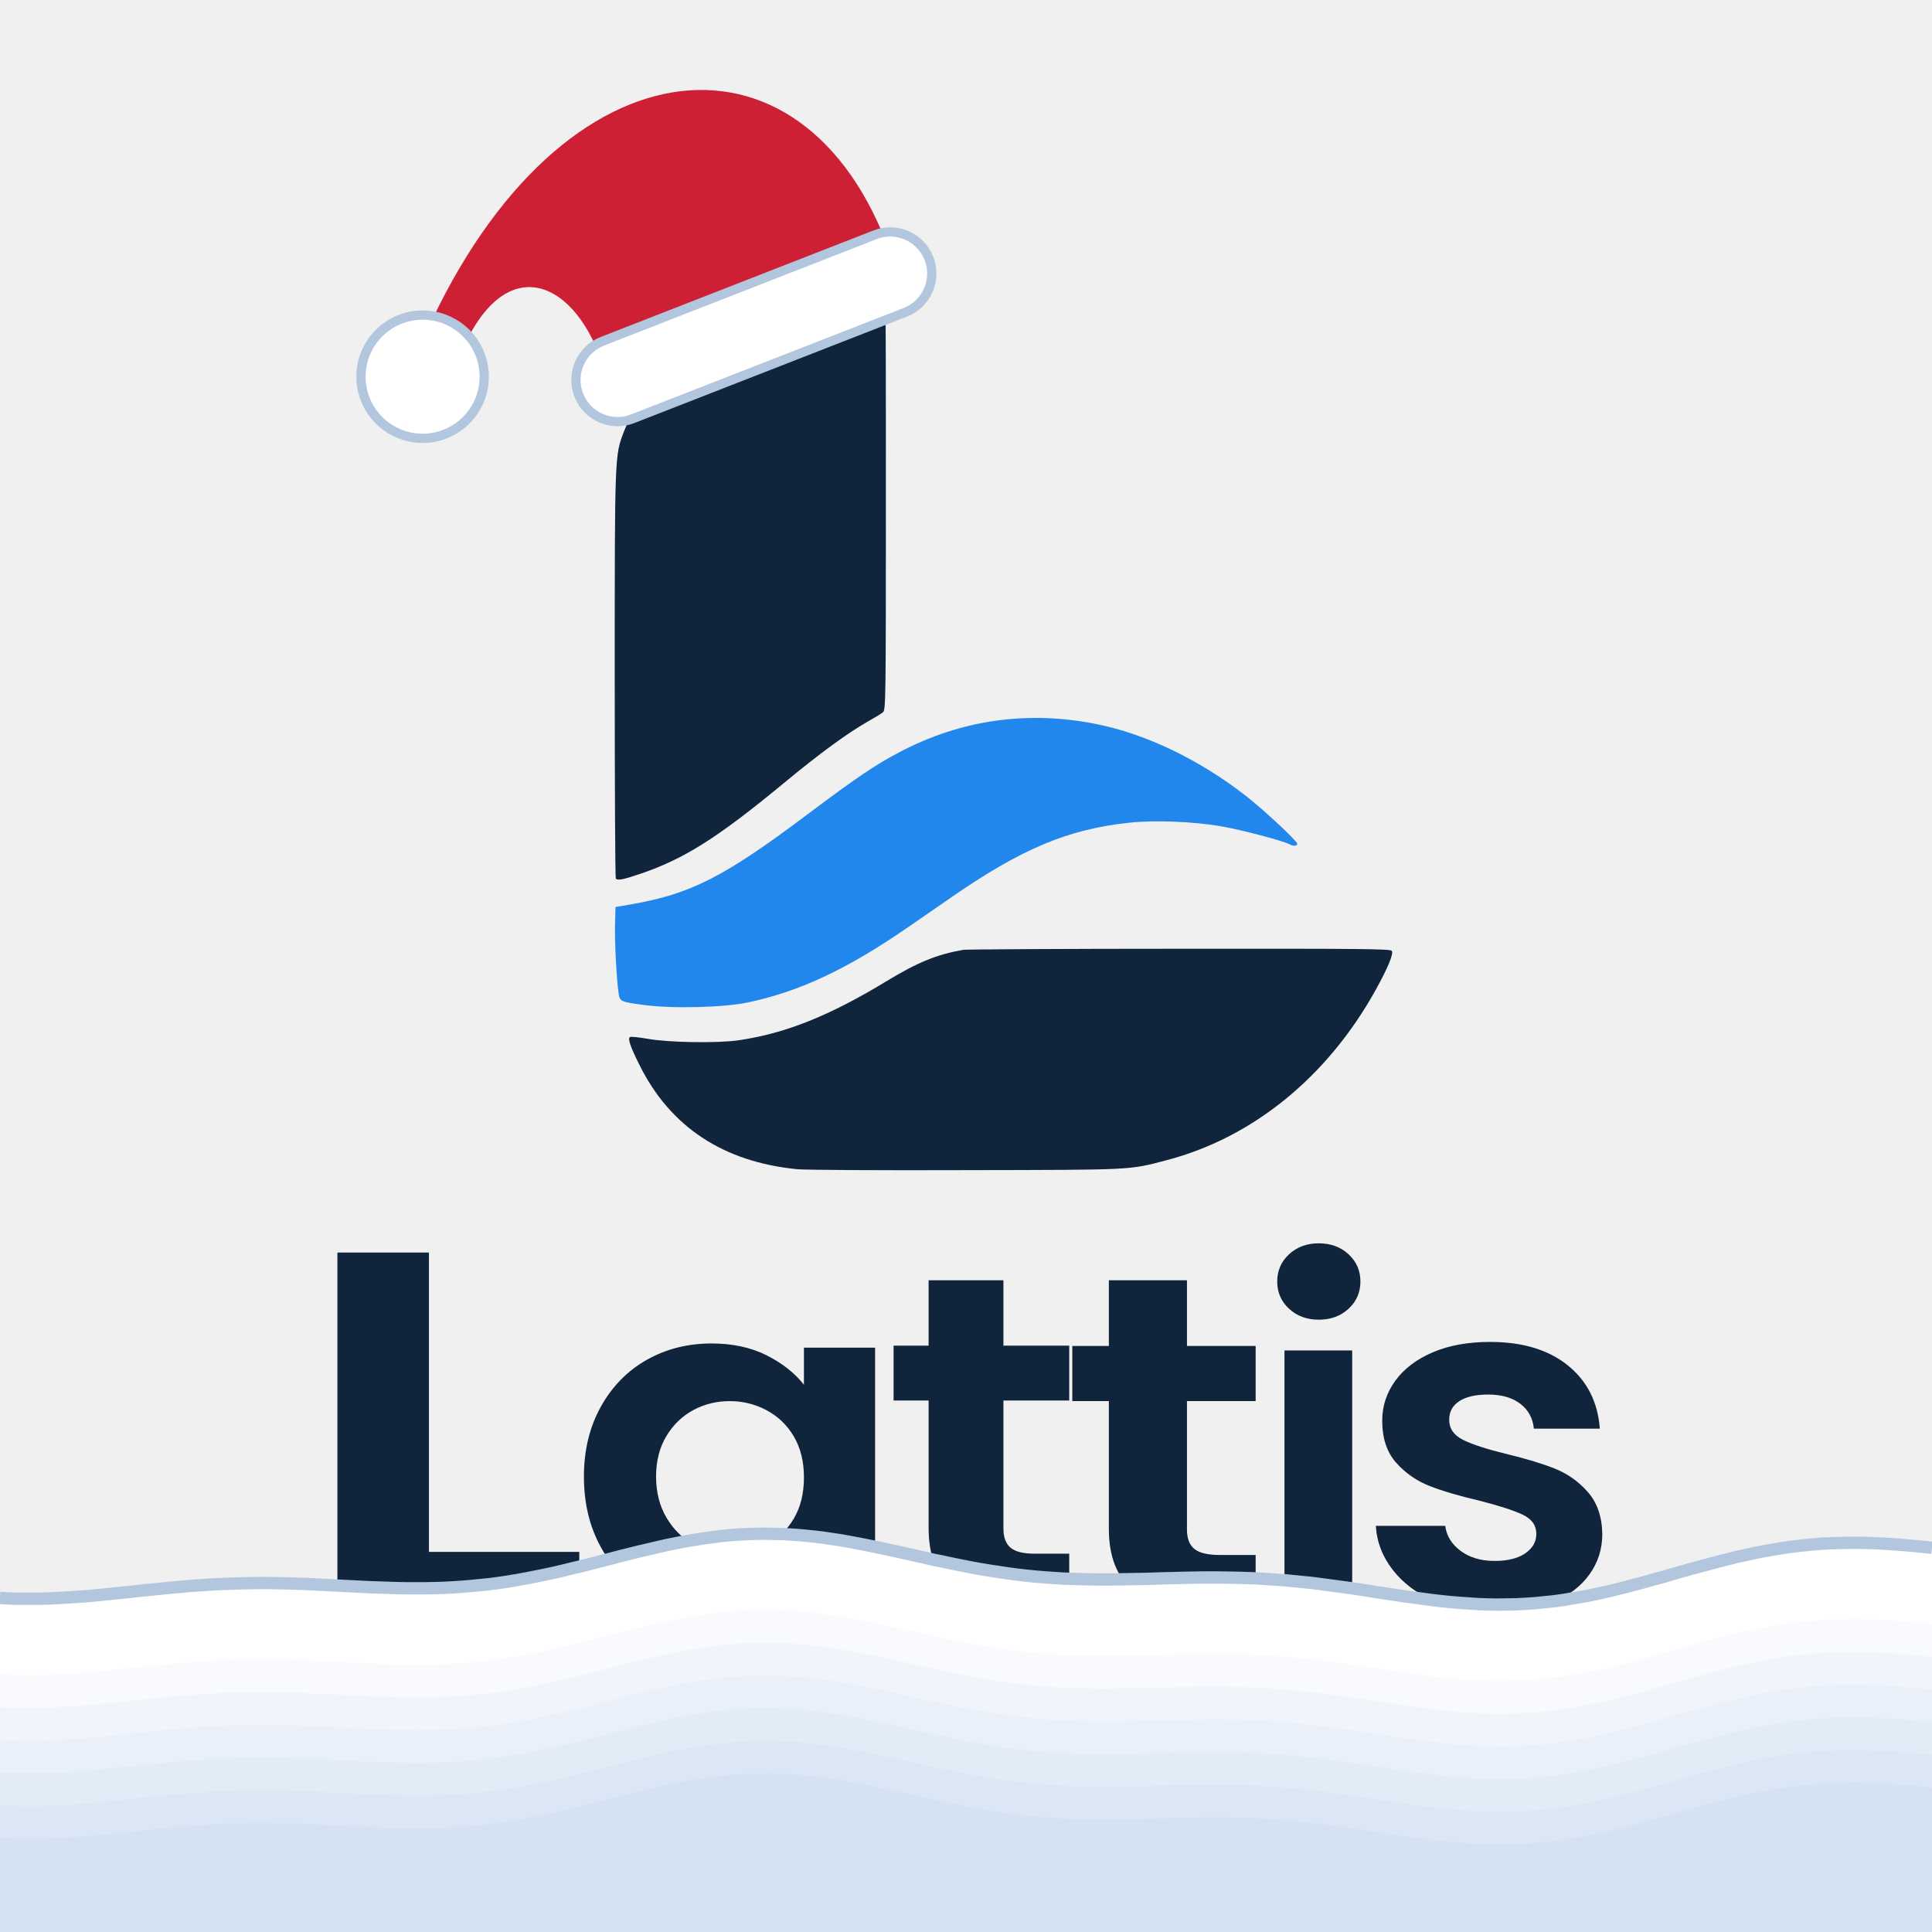
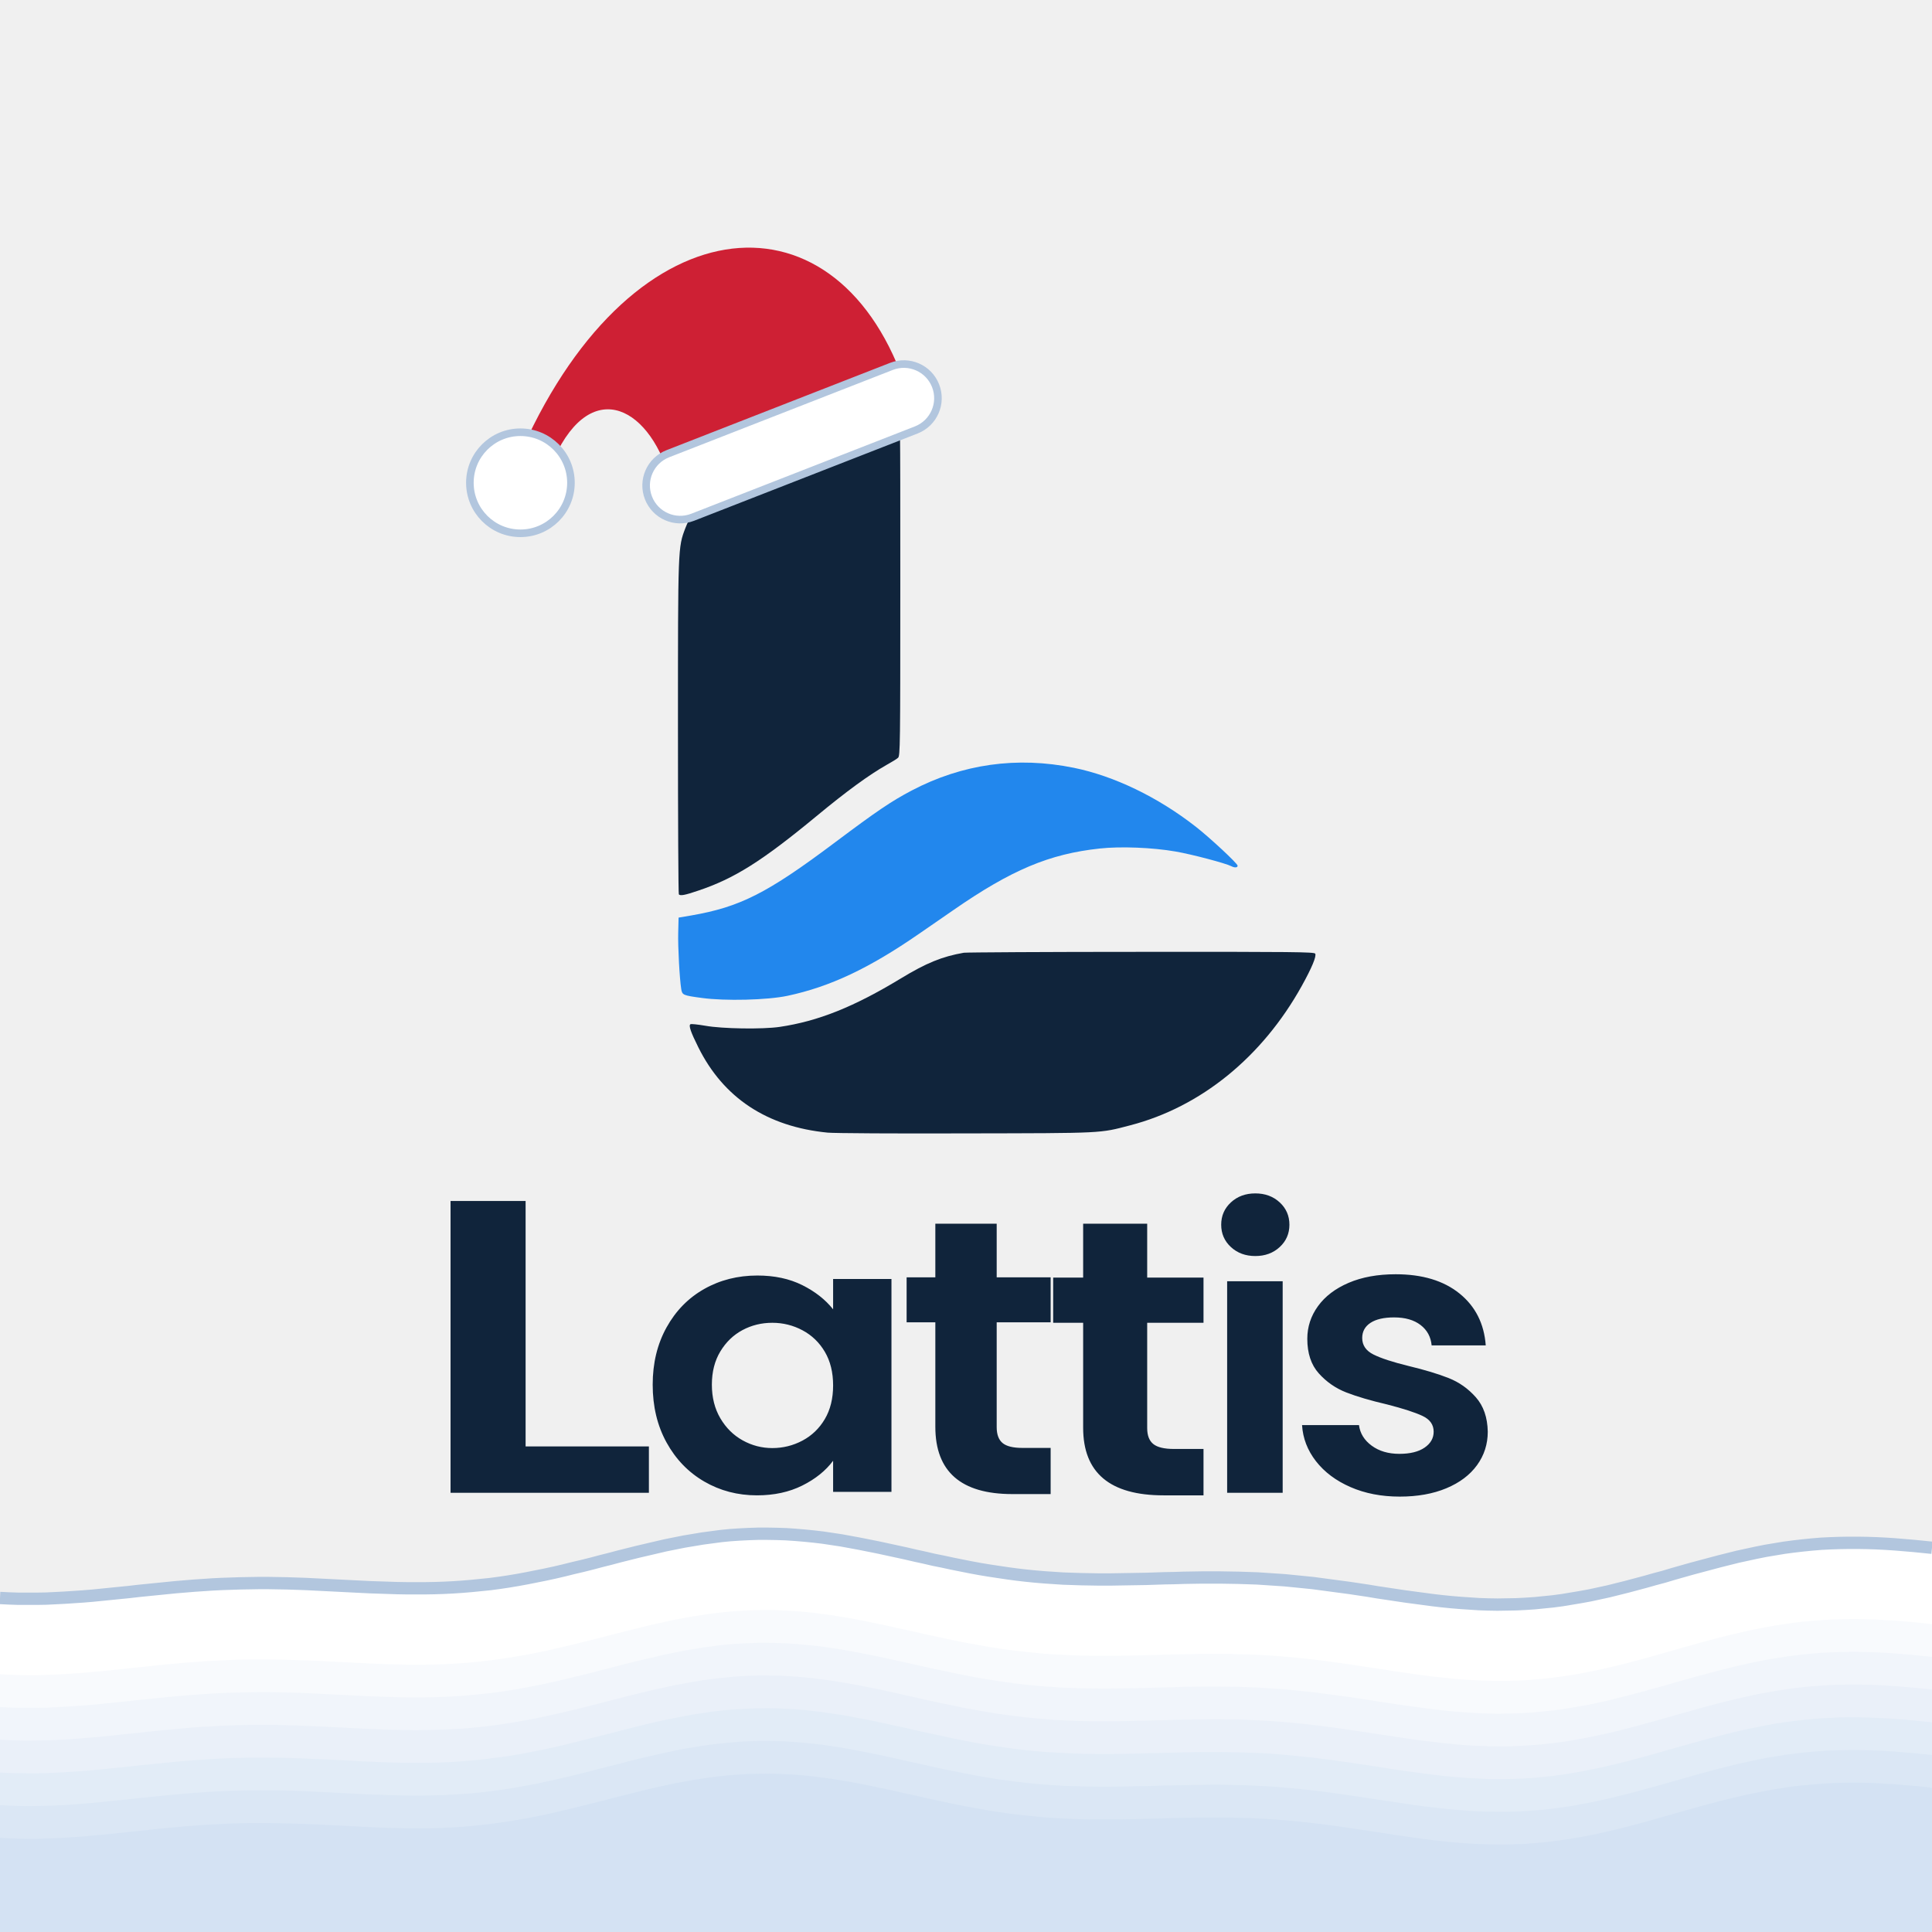
<svg xmlns="http://www.w3.org/2000/svg" viewBox="0 0 1254 1254" width="1254" height="1254">
-   <path fill="#10243b" fill-rule="evenodd" d="M517.5 758.9C469.5 754.2 435.0 731.4 415.1 691.3C409.1 679.3 407.3 674.0 408.9 673.1C409.5 672.7 414.8 673.3 420.7 674.3C434.0 676.7 465.8 677.2 479.5 675.2C509.9 670.7 538.1 659.5 575.5 636.8C595.6 624.6 608.1 619.5 625.3 616.5C627.4 616.2 690.6 615.8 765.8 615.8C886.8 615.7 902.5 615.9 903.4 617.2C904.6 619.2 900.7 628.5 892.7 642.9C861.4 699.2 812.8 738.6 757.0 753.1C732.5 759.5 737.0 759.3 627.0 759.5C571.7 759.7 522.5 759.4 517.5 758.9ZM399.7 570.3C399.3 570.0 399.0 510.7 399.0 438.6C399.0 294.7 399.0 295.8 404.9 280.3C411.3 263.9 424.3 247.0 439.3 235.7C452.8 225.6 463.5 220.4 506.9 203.1C556.7 183.2 568.1 180.1 573.0 185.0C575.0 187.0 575.0 188.3 575.0 323.8C575.0 452.9 574.9 460.8 573.2 462.2C572.3 463.1 568.1 465.6 564.0 467.9C550.3 475.7 532.9 488.3 508.5 508.5C465.4 544.1 443.6 557.8 414.9 567.4C404.3 571.0 400.9 571.6 399.7 570.3Z" />
-   <path fill="#2287ed" fill-rule="evenodd" d="M418.0 652.3C403.0 650.3 402.4 650.0 401.6 645.3C400.3 637.2 398.9 612.0 399.2 600.6L399.5 588.7L409.5 587.0C448.1 580.3 469.6 569.5 523.4 529.1C556.5 504.3 567.7 496.7 584.0 488.1C624.2 467.0 667.5 461.0 712.3 470.1C744.2 476.6 778.7 493.2 808.7 516.6C820.0 525.4 842.0 545.9 842.0 547.6C842.0 549.2 839.7 549.4 837.0 548.0C832.6 545.7 806.2 538.7 793.0 536.4C774.8 533.2 749.2 532.2 732.9 534.0C692.9 538.3 662.9 550.9 616.5 583.1C610.4 587.3 598.5 595.5 590.0 601.4C550.2 628.9 519.5 643.4 485.7 650.6C469.7 654.0 436.2 654.8 418.0 652.3Z" />
-   <path fill="#10243b" d="M278.405 1007.265H376.0V1044.0H219.0V813.0H278.405ZM461.872 872Q482.18 872 497.412 879.605Q512.643 887.21 521.815 898.769V874.738H568.0V1043.262H521.815V1018.622Q512.971 1030.486 497.412 1038.243Q481.853 1046.0 461.544 1046.0Q438.615 1046.0 419.781 1035.049Q400.946 1024.098 389.973 1004.173Q379.0 984.248 379.0 958.392Q379.0 932.839 389.973 913.066Q400.946 893.294 419.781 882.647Q438.615 872 461.872 872ZM473.664 909.416Q460.889 909.416 450.08 915.196Q439.27 920.976 432.555 932.079Q425.841 943.182 425.841 958.392Q425.841 973.601 432.555 985.009Q439.27 996.416 450.244 1002.5Q461.217 1008.584 473.664 1008.584Q486.438 1008.584 497.575 1002.652Q508.712 996.72 515.263 985.617Q521.815 974.514 521.815 959Q521.815 943.486 515.263 932.383Q508.712 921.28 497.575 915.348Q486.438 909.416 473.664 909.416ZM651.293 909.043V992.042Q651.293 1000.713 655.943 1004.585Q660.592 1008.456 671.613 1008.456H694.0V1045.0H663.692Q602.731 1045.0 602.731 991.732V909.043H580.0V873.428H602.731V831.0H651.293V873.428H694.0V909.043ZM770.42 909.408V992.795Q770.42 1001.507 775.273 1005.396Q780.127 1009.285 791.631 1009.285H815.0V1046.0H783.363Q719.728 1046.0 719.728 992.483V909.408H696.0V873.627H719.728V831.0H770.42V873.627H815.0V909.408ZM829.0 831.788Q829.0 821.208 836.692 814.104Q844.384 807.0 856.0 807.0Q867.616 807.0 875.308 814.104Q883.0 821.208 883.0 831.788Q883.0 842.369 875.308 849.473Q867.616 856.577 856.0 856.577Q844.384 856.577 836.692 849.473Q829.0 842.369 829.0 831.788ZM877.663 876.528V1044.0H833.709V876.528ZM893.0 990.385H938.059Q939.337 1000.231 948.125 1006.692Q956.913 1013.154 970.015 1013.154Q982.798 1013.154 989.988 1008.231Q997.178 1003.308 997.178 995.615Q997.178 987.308 988.39 983.154Q979.602 979.0 960.428 974.077Q940.615 969.462 927.992 964.538Q915.37 959.615 906.262 949.462Q897.154 939.308 897.154 922.077Q897.154 907.923 905.623 896.231Q914.091 884.538 929.91 877.769Q945.728 871.0 967.139 871.0Q998.776 871.0 1017.63 886.231Q1036.485 901.462 1038.402 927.308H995.58Q994.622 917.154 986.792 911.154Q978.963 905.154 965.861 905.154Q953.717 905.154 947.166 909.462Q940.615 913.769 940.615 921.462Q940.615 930.077 949.563 934.538Q958.511 939.0 977.365 943.615Q996.539 948.231 1009.002 953.154Q1021.465 958.077 1030.573 968.385Q1039.68 978.692 1040.0 995.615Q1040.0 1010.385 1031.532 1022.077Q1023.063 1033.769 1007.245 1040.385Q991.426 1047.0 970.335 1047.0Q948.604 1047.0 931.348 1039.462Q914.091 1031.923 904.025 1019.0Q893.959 1006.077 893.0 990.385Z" />
-   <g id="sombrero">
-     <path fill="#ce2034" d="M575.1 157.1C515.9 5.3 352.3 26.2 267.9 236.3L293.1 245.8C319.6 162.5 367.8 175.9 388.8 229.9Z" />
-     <rect x="367.3" y="185.1" width="244" height="54" rx="27" transform="rotate(-21.33 489.3 212.1)" fill="#fff" stroke="#b2c6de" stroke-width="6" />
-     <circle cx="274.3" cy="244.5" r="40" fill="#fff" stroke="#b2c6de" stroke-width="6" />
+   <g id="logo" transform="translate(627 627) scale(0.82) translate(-627 -627)">
+     <path fill="#10243b" fill-rule="evenodd" d="M517.5 758.9C469.5 754.2 435.0 731.4 415.1 691.3C409.1 679.3 407.3 674.0 408.9 673.1C409.5 672.7 414.8 673.3 420.7 674.3C434.0 676.7 465.8 677.2 479.5 675.2C509.9 670.7 538.1 659.5 575.5 636.8C595.6 624.6 608.1 619.5 625.3 616.5C627.4 616.2 690.6 615.8 765.8 615.8C886.8 615.7 902.5 615.9 903.4 617.2C904.6 619.2 900.7 628.5 892.7 642.9C861.4 699.2 812.8 738.6 757.0 753.1C732.5 759.5 737.0 759.3 627.0 759.5C571.7 759.7 522.5 759.4 517.5 758.9ZM399.7 570.3C399.3 570.0 399.0 510.7 399.0 438.6C399.0 294.7 399.0 295.8 404.9 280.3C411.3 263.9 424.3 247.0 439.3 235.7C452.8 225.6 463.5 220.4 506.9 203.1C556.7 183.2 568.1 180.1 573.0 185.0C575.0 187.0 575.0 188.3 575.0 323.8C575.0 452.9 574.9 460.8 573.2 462.2C572.3 463.1 568.1 465.6 564.0 467.9C550.3 475.7 532.9 488.3 508.5 508.5C465.4 544.1 443.6 557.8 414.9 567.4C404.3 571.0 400.9 571.6 399.7 570.3Z" />
+     <path fill="#2287ed" fill-rule="evenodd" d="M418.0 652.3C403.0 650.3 402.4 650.0 401.6 645.3C400.3 637.2 398.9 612.0 399.2 600.6L399.5 588.7L409.5 587.0C448.1 580.3 469.6 569.5 523.4 529.1C556.5 504.3 567.7 496.7 584.0 488.1C624.2 467.0 667.5 461.0 712.3 470.1C744.2 476.6 778.7 493.2 808.7 516.6C820.0 525.4 842.0 545.9 842.0 547.6C842.0 549.2 839.7 549.4 837.0 548.0C832.6 545.7 806.2 538.7 793.0 536.4C774.8 533.2 749.2 532.2 732.9 534.0C692.9 538.3 662.9 550.9 616.5 583.1C610.4 587.3 598.5 595.5 590.0 601.4C550.2 628.9 519.5 643.4 485.7 650.6C469.7 654.0 436.2 654.8 418.0 652.3Z" />
+     <path fill="#10243b" d="M278.405 1007.265H376.0V1044.0H219.0V813.0H278.405ZM461.872 872Q482.18 872 497.412 879.605Q512.643 887.21 521.815 898.769V874.738H568.0V1043.262H521.815V1018.622Q512.971 1030.486 497.412 1038.243Q481.853 1046.0 461.544 1046.0Q438.615 1046.0 419.781 1035.049Q400.946 1024.098 389.973 1004.173Q379.0 984.248 379.0 958.392Q379.0 932.839 389.973 913.066Q400.946 893.294 419.781 882.647Q438.615 872 461.872 872ZM473.664 909.416Q460.889 909.416 450.08 915.196Q439.27 920.976 432.555 932.079Q425.841 943.182 425.841 958.392Q425.841 973.601 432.555 985.009Q439.27 996.416 450.244 1002.5Q461.217 1008.584 473.664 1008.584Q486.438 1008.584 497.575 1002.652Q508.712 996.72 515.263 985.617Q521.815 974.514 521.815 959Q521.815 943.486 515.263 932.383Q508.712 921.28 497.575 915.348Q486.438 909.416 473.664 909.416ZM651.293 909.043V992.042Q651.293 1000.713 655.943 1004.585Q660.592 1008.456 671.613 1008.456H694.0V1045.0H663.692Q602.731 1045.0 602.731 991.732V909.043H580.0V873.428H602.731V831.0H651.293V873.428H694.0V909.043ZM770.42 909.408V992.795Q770.42 1001.507 775.273 1005.396Q780.127 1009.285 791.631 1009.285H815.0V1046.0H783.363Q719.728 1046.0 719.728 992.483V909.408H696.0V873.627H719.728V831.0H770.42V873.627H815.0V909.408ZM829.0 831.788Q829.0 821.208 836.692 814.104Q844.384 807.0 856.0 807.0Q867.616 807.0 875.308 814.104Q883.0 821.208 883.0 831.788Q883.0 842.369 875.308 849.473Q867.616 856.577 856.0 856.577Q844.384 856.577 836.692 849.473Q829.0 842.369 829.0 831.788ZM877.663 876.528V1044.0H833.709V876.528ZM893.0 990.385H938.059Q939.337 1000.231 948.125 1006.692Q956.913 1013.154 970.015 1013.154Q982.798 1013.154 989.988 1008.231Q997.178 1003.308 997.178 995.615Q997.178 987.308 988.39 983.154Q979.602 979.0 960.428 974.077Q940.615 969.462 927.992 964.538Q915.37 959.615 906.262 949.462Q897.154 939.308 897.154 922.077Q897.154 907.923 905.623 896.231Q914.091 884.538 929.91 877.769Q945.728 871.0 967.139 871.0Q998.776 871.0 1017.63 886.231Q1036.485 901.462 1038.402 927.308H995.58Q994.622 917.154 986.792 911.154Q978.963 905.154 965.861 905.154Q953.717 905.154 947.166 909.462Q940.615 913.769 940.615 921.462Q940.615 930.077 949.563 934.538Q958.511 939.0 977.365 943.615Q996.539 948.231 1009.002 953.154Q1021.465 958.077 1030.573 968.385Q1039.68 978.692 1040.0 995.615Q1040.0 1010.385 1031.532 1022.077Q1023.063 1033.769 1007.245 1040.385Q991.426 1047.0 970.335 1047.0Q948.604 1047.0 931.348 1039.462Q914.091 1031.923 904.025 1019.0Q893.959 1006.077 893.0 990.385Z" />
+     <g id="sombrero">
+       <path fill="#ce2034" d="M575.1 157.1C515.9 5.3 352.3 26.2 267.9 236.3L293.1 245.8C319.6 162.5 367.8 175.9 388.8 229.9Z" />
+       <rect x="367.3" y="185.1" width="244" height="54" rx="27" transform="rotate(-21.33 489.3 212.1)" fill="#fff" stroke="#b2c6de" stroke-width="6" />
+       <circle cx="274.3" cy="244.5" r="40" fill="#fff" stroke="#b2c6de" stroke-width="6" />
+     </g>
  </g>
  <g id="nieve">
    <path fill="#fff" d="M0 1037.2L6 1037.5L12 1037.7L18 1037.7L24 1037.7L30 1037.6L36 1037.3L42 1037.0L48 1036.6L54 1036.2L60 1035.7L66 1035.1L72 1034.5L78 1033.9L84 1033.3L90 1032.6L96 1032.0L102 1031.4L108 1030.8L114 1030.2L120 1029.7L126 1029.2L132 1028.8L138 1028.4L144 1028.1L150 1027.9L156 1027.7L162 1027.6L168 1027.5L174 1027.5L180 1027.6L186 1027.7L192 1027.9L198 1028.1L204 1028.4L210 1028.7L216 1029.0L222 1029.3L228 1029.6L234 1029.9L240 1030.2L246 1030.4L252 1030.6L258 1030.8L264 1030.9L270 1030.9L276 1030.9L282 1030.8L288 1030.6L294 1030.3L300 1029.9L306 1029.4L312 1028.8L318 1028.2L324 1027.4L330 1026.5L336 1025.5L342 1024.4L348 1023.2L354 1022.0L360 1020.7L366 1019.3L372 1017.8L378 1016.4L384 1014.9L390 1013.3L396 1011.8L402 1010.2L408 1008.7L414 1007.2L420 1005.8L426 1004.4L432 1003.0L438 1001.8L444 1000.6L450 999.6L456 998.6L462 997.8L468 997.0L474 996.4L480 996.0L486 995.7L492 995.5L498 995.5L504 995.6L510 995.8L516 996.2L522 996.7L528 997.3L534 998.0L540 998.9L546 999.8L552 1000.9L558 1002.0L564 1003.2L570 1004.4L576 1005.7L582 1007.0L588 1008.3L594 1009.7L600 1011.0L606 1012.4L612 1013.6L618 1014.9L624 1016.1L630 1017.3L636 1018.4L642 1019.4L648 1020.3L654 1021.2L660 1022.0L666 1022.7L672 1023.3L678 1023.8L684 1024.2L690 1024.6L696 1024.8L702 1025.0L708 1025.1L714 1025.2L720 1025.2L726 1025.1L732 1025.0L738 1024.9L744 1024.8L750 1024.6L756 1024.4L762 1024.3L768 1024.1L774 1024.0L780 1023.9L786 1023.9L792 1023.9L798 1024.0L804 1024.1L810 1024.3L816 1024.5L822 1024.9L828 1025.3L834 1025.7L840 1026.3L846 1026.9L852 1027.5L858 1028.3L864 1029.1L870 1029.9L876 1030.7L882 1031.6L888 1032.5L894 1033.5L900 1034.4L906 1035.3L912 1036.2L918 1037.0L924 1037.8L930 1038.6L936 1039.3L942 1039.9L948 1040.4L954 1040.8L960 1041.2L966 1041.4L972 1041.5L978 1041.4L984 1041.3L990 1041.0L996 1040.6L1002 1040.0L1008 1039.4L1014 1038.6L1020 1037.6L1026 1036.6L1032 1035.5L1038 1034.2L1044 1032.9L1050 1031.4L1056 1029.9L1062 1028.3L1068 1026.7L1074 1025.0L1080 1023.4L1086 1021.6L1092 1019.9L1098 1018.2L1104 1016.6L1110 1015.0L1116 1013.4L1122 1011.9L1128 1010.4L1134 1009.1L1140 1007.8L1146 1006.6L1152 1005.6L1158 1004.6L1164 1003.8L1170 1003.1L1176 1002.5L1182 1002.0L1188 1001.7L1194 1001.5L1200 1001.4L1206 1001.4L1212 1001.5L1218 1001.7L1224 1002.0L1230 1002.4L1236 1002.9L1242 1003.4L1248 1004.0L1254 1004.6L1254 1254L0 1254Z" />
    <path fill="#f8fafd" d="M0 1086.7L6 1087.0L12 1087.2L18 1087.3L24 1087.3L30 1087.1L36 1086.9L42 1086.6L48 1086.2L54 1085.8L60 1085.2L66 1084.7L72 1084.1L78 1083.5L84 1082.8L90 1082.2L96 1081.6L102 1080.9L108 1080.3L114 1079.8L120 1079.2L126 1078.8L132 1078.3L138 1078.0L144 1077.7L150 1077.4L156 1077.2L162 1077.1L168 1077.1L174 1077.1L180 1077.2L186 1077.3L192 1077.5L198 1077.7L204 1077.9L210 1078.2L216 1078.5L222 1078.8L228 1079.1L234 1079.4L240 1079.7L246 1080.0L252 1080.2L258 1080.3L264 1080.5L270 1080.5L276 1080.5L282 1080.4L288 1080.2L294 1079.9L300 1079.5L306 1079.0L312 1078.4L318 1077.7L324 1076.9L330 1076.0L336 1075.0L342 1074.0L348 1072.8L354 1071.6L360 1070.2L366 1068.8L372 1067.4L378 1065.9L384 1064.4L390 1062.9L396 1061.3L402 1059.8L408 1058.3L414 1056.8L420 1055.3L426 1053.9L432 1052.6L438 1051.3L444 1050.2L450 1049.1L456 1048.2L462 1047.3L468 1046.6L474 1046.0L480 1045.6L486 1045.2L492 1045.1L498 1045.0L504 1045.1L510 1045.4L516 1045.7L522 1046.2L528 1046.8L534 1047.6L540 1048.4L546 1049.4L552 1050.4L558 1051.5L564 1052.7L570 1054.0L576 1055.2L582 1056.6L588 1057.9L594 1059.2L600 1060.6L606 1061.9L612 1063.2L618 1064.5L624 1065.7L630 1066.8L636 1067.9L642 1069.0L648 1069.9L654 1070.8L660 1071.5L666 1072.2L672 1072.8L678 1073.4L684 1073.8L690 1074.1L696 1074.4L702 1074.6L708 1074.7L714 1074.7L720 1074.7L726 1074.7L732 1074.6L738 1074.5L744 1074.3L750 1074.2L756 1074.0L762 1073.8L768 1073.7L774 1073.6L780 1073.5L786 1073.5L792 1073.5L798 1073.5L804 1073.7L810 1073.8L816 1074.1L822 1074.4L828 1074.8L834 1075.3L840 1075.8L846 1076.4L852 1077.1L858 1077.8L864 1078.6L870 1079.4L876 1080.3L882 1081.2L888 1082.1L894 1083.0L900 1083.9L906 1084.9L912 1085.7L918 1086.6L924 1087.4L930 1088.2L936 1088.8L942 1089.5L948 1090.0L954 1090.4L960 1090.7L966 1090.9L972 1091.0L978 1091.0L984 1090.8L990 1090.6L996 1090.1L1002 1089.6L1008 1088.9L1014 1088.1L1020 1087.2L1026 1086.2L1032 1085.0L1038 1083.8L1044 1082.4L1050 1081.0L1056 1079.5L1062 1077.9L1068 1076.3L1074 1074.6L1080 1072.9L1086 1071.2L1092 1069.5L1098 1067.8L1104 1066.1L1110 1064.5L1116 1062.9L1122 1061.4L1128 1060.0L1134 1058.6L1140 1057.4L1146 1056.2L1152 1055.1L1158 1054.2L1164 1053.3L1170 1052.6L1176 1052.1L1182 1051.6L1188 1051.2L1194 1051.0L1200 1050.9L1206 1050.9L1212 1051.0L1218 1051.2L1224 1051.6L1230 1051.9L1236 1052.4L1242 1052.9L1248 1053.5L1254 1054.2L1254 1254L0 1254Z" />
    <path fill="#f1f5fb" d="M0 1108.0L6 1108.3L12 1108.5L18 1108.5L24 1108.5L30 1108.4L36 1108.1L42 1107.8L48 1107.4L54 1107.0L60 1106.5L66 1105.9L72 1105.3L78 1104.7L84 1104.1L90 1103.4L96 1102.8L102 1102.2L108 1101.6L114 1101.0L120 1100.5L126 1100.0L132 1099.6L138 1099.2L144 1098.9L150 1098.7L156 1098.5L162 1098.4L168 1098.3L174 1098.3L180 1098.4L186 1098.5L192 1098.7L198 1098.9L204 1099.2L210 1099.5L216 1099.8L222 1100.1L228 1100.4L234 1100.7L240 1101.0L246 1101.2L252 1101.4L258 1101.6L264 1101.7L270 1101.7L276 1101.7L282 1101.6L288 1101.4L294 1101.1L300 1100.7L306 1100.2L312 1099.6L318 1099.0L324 1098.2L330 1097.3L336 1096.3L342 1095.2L348 1094.0L354 1092.8L360 1091.5L366 1090.1L372 1088.6L378 1087.2L384 1085.7L390 1084.1L396 1082.6L402 1081.0L408 1079.5L414 1078.0L420 1076.6L426 1075.2L432 1073.8L438 1072.6L444 1071.4L450 1070.4L456 1069.4L462 1068.6L468 1067.8L474 1067.2L480 1066.8L486 1066.5L492 1066.3L498 1066.3L504 1066.4L510 1066.6L516 1067.0L522 1067.5L528 1068.1L534 1068.8L540 1069.7L546 1070.6L552 1071.7L558 1072.8L564 1074.0L570 1075.2L576 1076.5L582 1077.8L588 1079.1L594 1080.5L600 1081.8L606 1083.2L612 1084.4L618 1085.7L624 1086.9L630 1088.1L636 1089.2L642 1090.2L648 1091.1L654 1092.0L660 1092.8L666 1093.5L672 1094.1L678 1094.6L684 1095.0L690 1095.4L696 1095.6L702 1095.8L708 1095.9L714 1096.0L720 1096.0L726 1095.9L732 1095.8L738 1095.7L744 1095.6L750 1095.4L756 1095.2L762 1095.1L768 1094.9L774 1094.8L780 1094.7L786 1094.7L792 1094.7L798 1094.8L804 1094.9L810 1095.1L816 1095.3L822 1095.7L828 1096.1L834 1096.5L840 1097.1L846 1097.7L852 1098.3L858 1099.1L864 1099.9L870 1100.7L876 1101.5L882 1102.4L888 1103.3L894 1104.3L900 1105.2L906 1106.1L912 1107.0L918 1107.8L924 1108.6L930 1109.4L936 1110.1L942 1110.7L948 1111.2L954 1111.6L960 1112.0L966 1112.2L972 1112.3L978 1112.2L984 1112.1L990 1111.8L996 1111.4L1002 1110.8L1008 1110.2L1014 1109.4L1020 1108.4L1026 1107.4L1032 1106.3L1038 1105.0L1044 1103.7L1050 1102.2L1056 1100.7L1062 1099.1L1068 1097.5L1074 1095.8L1080 1094.2L1086 1092.4L1092 1090.7L1098 1089.0L1104 1087.4L1110 1085.8L1116 1084.2L1122 1082.7L1128 1081.2L1134 1079.9L1140 1078.6L1146 1077.4L1152 1076.4L1158 1075.4L1164 1074.6L1170 1073.9L1176 1073.3L1182 1072.8L1188 1072.5L1194 1072.3L1200 1072.2L1206 1072.2L1212 1072.3L1218 1072.5L1224 1072.8L1230 1073.2L1236 1073.7L1242 1074.2L1248 1074.8L1254 1075.4L1254 1254L0 1254Z" />
    <path fill="#eaf0f9" d="M0 1129.2L6 1129.5L12 1129.7L18 1129.8L24 1129.7L30 1129.6L36 1129.4L42 1129.1L48 1128.7L54 1128.2L60 1127.7L66 1127.2L72 1126.6L78 1125.9L84 1125.3L90 1124.7L96 1124.0L102 1123.4L108 1122.8L114 1122.3L120 1121.7L126 1121.2L132 1120.8L138 1120.5L144 1120.1L150 1119.9L156 1119.7L162 1119.6L168 1119.6L174 1119.6L180 1119.6L186 1119.8L192 1119.9L198 1120.2L204 1120.4L210 1120.7L216 1121.0L222 1121.3L228 1121.6L234 1121.9L240 1122.2L246 1122.4L252 1122.7L258 1122.8L264 1122.9L270 1123.0L276 1122.9L282 1122.8L288 1122.6L294 1122.3L300 1122.0L306 1121.5L312 1120.9L318 1120.2L324 1119.4L330 1118.5L336 1117.5L342 1116.4L348 1115.3L354 1114.0L360 1112.7L366 1111.3L372 1109.9L378 1108.4L384 1106.9L390 1105.4L396 1103.8L402 1102.3L408 1100.7L414 1099.3L420 1097.8L426 1096.4L432 1095.1L438 1093.8L444 1092.7L450 1091.6L456 1090.6L462 1089.8L468 1089.1L474 1088.5L480 1088.0L486 1087.7L492 1087.5L498 1087.5L504 1087.6L510 1087.8L516 1088.2L522 1088.7L528 1089.3L534 1090.1L540 1090.9L546 1091.9L552 1092.9L558 1094.0L564 1095.2L570 1096.4L576 1097.7L582 1099.0L588 1100.4L594 1101.7L600 1103.1L606 1104.4L612 1105.7L618 1106.9L624 1108.2L630 1109.3L636 1110.4L642 1111.4L648 1112.4L654 1113.2L660 1114.0L666 1114.7L672 1115.3L678 1115.8L684 1116.3L690 1116.6L696 1116.9L702 1117.1L708 1117.2L714 1117.2L720 1117.2L726 1117.2L732 1117.1L738 1116.9L744 1116.8L750 1116.6L756 1116.5L762 1116.3L768 1116.2L774 1116.1L780 1116.0L786 1115.9L792 1115.9L798 1116.0L804 1116.1L810 1116.3L816 1116.6L822 1116.9L828 1117.3L834 1117.8L840 1118.3L846 1118.9L852 1119.6L858 1120.3L864 1121.1L870 1121.9L876 1122.8L882 1123.7L888 1124.6L894 1125.5L900 1126.4L906 1127.3L912 1128.2L918 1129.1L924 1129.9L930 1130.6L936 1131.3L942 1131.9L948 1132.5L954 1132.9L960 1133.2L966 1133.4L972 1133.5L978 1133.5L984 1133.3L990 1133.0L996 1132.6L1002 1132.1L1008 1131.4L1014 1130.6L1020 1129.7L1026 1128.6L1032 1127.5L1038 1126.2L1044 1124.9L1050 1123.5L1056 1121.9L1062 1120.4L1068 1118.7L1074 1117.1L1080 1115.4L1086 1113.7L1092 1112.0L1098 1110.3L1104 1108.6L1110 1107.0L1116 1105.4L1122 1103.9L1128 1102.5L1134 1101.1L1140 1099.8L1146 1098.7L1152 1097.6L1158 1096.7L1164 1095.8L1170 1095.1L1176 1094.5L1182 1094.1L1188 1093.7L1194 1093.5L1200 1093.4L1206 1093.4L1212 1093.5L1218 1093.7L1224 1094.0L1230 1094.4L1236 1094.9L1242 1095.4L1248 1096.0L1254 1096.6L1254 1254L0 1254Z" />
    <path fill="#e2ecf7" d="M0 1150.5L6 1150.8L12 1150.9L18 1151.0L24 1151.0L30 1150.9L36 1150.6L42 1150.3L48 1149.9L54 1149.5L60 1149.0L66 1148.4L72 1147.8L78 1147.2L84 1146.6L90 1145.9L96 1145.3L102 1144.7L108 1144.1L114 1143.5L120 1143.0L126 1142.5L132 1142.1L138 1141.7L144 1141.4L150 1141.1L156 1141.0L162 1140.8L168 1140.8L174 1140.8L180 1140.9L186 1141.0L192 1141.2L198 1141.4L204 1141.7L210 1141.9L216 1142.2L222 1142.5L228 1142.8L234 1143.2L240 1143.4L246 1143.7L252 1143.9L258 1144.1L264 1144.2L270 1144.2L276 1144.2L282 1144.1L288 1143.9L294 1143.6L300 1143.2L306 1142.7L312 1142.1L318 1141.4L324 1140.6L330 1139.8L336 1138.8L342 1137.7L348 1136.5L354 1135.3L360 1134.0L366 1132.6L372 1131.1L378 1129.6L384 1128.1L390 1126.6L396 1125.1L402 1123.5L408 1122.0L414 1120.5L420 1119.0L426 1117.6L432 1116.3L438 1115.1L444 1113.9L450 1112.8L456 1111.9L462 1111.0L468 1110.3L474 1109.7L480 1109.3L486 1109.0L492 1108.8L498 1108.7L504 1108.8L510 1109.1L516 1109.4L522 1109.9L528 1110.6L534 1111.3L540 1112.2L546 1113.1L552 1114.1L558 1115.3L564 1116.4L570 1117.7L576 1119.0L582 1120.3L588 1121.6L594 1123.0L600 1124.3L606 1125.6L612 1126.9L618 1128.2L624 1129.4L630 1130.6L636 1131.7L642 1132.7L648 1133.6L654 1134.5L660 1135.3L666 1136.0L672 1136.6L678 1137.1L684 1137.5L690 1137.8L696 1138.1L702 1138.3L708 1138.4L714 1138.5L720 1138.5L726 1138.4L732 1138.3L738 1138.2L744 1138.0L750 1137.9L756 1137.7L762 1137.6L768 1137.4L774 1137.3L780 1137.2L786 1137.2L792 1137.2L798 1137.3L804 1137.4L810 1137.6L816 1137.8L822 1138.1L828 1138.5L834 1139.0L840 1139.6L846 1140.2L852 1140.8L858 1141.6L864 1142.3L870 1143.2L876 1144.0L882 1144.9L888 1145.8L894 1146.7L900 1147.7L906 1148.6L912 1149.5L918 1150.3L924 1151.1L930 1151.9L936 1152.6L942 1153.2L948 1153.7L954 1154.1L960 1154.4L966 1154.7L972 1154.7L978 1154.7L984 1154.6L990 1154.3L996 1153.9L1002 1153.3L1008 1152.7L1014 1151.9L1020 1150.9L1026 1149.9L1032 1148.7L1038 1147.5L1044 1146.1L1050 1144.7L1056 1143.2L1062 1141.6L1068 1140.0L1074 1138.3L1080 1136.6L1086 1134.9L1092 1133.2L1098 1131.5L1104 1129.9L1110 1128.2L1116 1126.7L1122 1125.1L1128 1123.7L1134 1122.3L1140 1121.1L1146 1119.9L1152 1118.8L1158 1117.9L1164 1117.1L1170 1116.4L1176 1115.8L1182 1115.3L1188 1115.0L1194 1114.7L1200 1114.6L1206 1114.6L1212 1114.8L1218 1115.0L1224 1115.3L1230 1115.7L1236 1116.1L1242 1116.7L1248 1117.3L1254 1117.9L1254 1254L0 1254Z" />
    <path fill="#dbe7f5" d="M0 1171.7L6 1172.0L12 1172.2L18 1172.3L24 1172.2L30 1172.1L36 1171.9L42 1171.6L48 1171.2L54 1170.7L60 1170.2L66 1169.6L72 1169.0L78 1168.4L84 1167.8L90 1167.1L96 1166.5L102 1165.9L108 1165.3L114 1164.7L120 1164.2L126 1163.7L132 1163.3L138 1162.9L144 1162.6L150 1162.4L156 1162.2L162 1162.1L168 1162.0L174 1162.1L180 1162.1L186 1162.2L192 1162.4L198 1162.6L204 1162.9L210 1163.2L216 1163.5L222 1163.8L228 1164.1L234 1164.4L240 1164.7L246 1164.9L252 1165.1L258 1165.3L264 1165.4L270 1165.5L276 1165.4L282 1165.3L288 1165.1L294 1164.8L300 1164.4L306 1164.0L312 1163.4L318 1162.7L324 1161.9L330 1161.0L336 1160.0L342 1158.9L348 1157.8L354 1156.5L360 1155.2L366 1153.8L372 1152.4L378 1150.9L384 1149.4L390 1147.8L396 1146.3L402 1144.8L408 1143.2L414 1141.7L420 1140.3L426 1138.9L432 1137.6L438 1136.3L444 1135.1L450 1134.1L456 1133.1L462 1132.3L468 1131.6L474 1131.0L480 1130.5L486 1130.2L492 1130.0L498 1130.0L504 1130.1L510 1130.3L516 1130.7L522 1131.2L528 1131.8L534 1132.5L540 1133.4L546 1134.3L552 1135.4L558 1136.5L564 1137.7L570 1138.9L576 1140.2L582 1141.5L588 1142.9L594 1144.2L600 1145.5L606 1146.9L612 1148.2L618 1149.4L624 1150.6L630 1151.8L636 1152.9L642 1153.9L648 1154.9L654 1155.7L660 1156.5L666 1157.2L672 1157.8L678 1158.3L684 1158.7L690 1159.1L696 1159.3L702 1159.5L708 1159.6L714 1159.7L720 1159.7L726 1159.6L732 1159.5L738 1159.4L744 1159.3L750 1159.1L756 1158.9L762 1158.8L768 1158.7L774 1158.5L780 1158.5L786 1158.4L792 1158.4L798 1158.5L804 1158.6L810 1158.8L816 1159.1L822 1159.4L828 1159.8L834 1160.3L840 1160.8L846 1161.4L852 1162.1L858 1162.8L864 1163.6L870 1164.4L876 1165.3L882 1166.2L888 1167.1L894 1168.0L900 1168.9L906 1169.8L912 1170.7L918 1171.6L924 1172.4L930 1173.1L936 1173.8L942 1174.4L948 1174.9L954 1175.4L960 1175.7L966 1175.9L972 1176.0L978 1176.0L984 1175.8L990 1175.5L996 1175.1L1002 1174.6L1008 1173.9L1014 1173.1L1020 1172.2L1026 1171.1L1032 1170.0L1038 1168.7L1044 1167.4L1050 1165.9L1056 1164.4L1062 1162.9L1068 1161.2L1074 1159.6L1080 1157.9L1086 1156.2L1092 1154.5L1098 1152.8L1104 1151.1L1110 1149.5L1116 1147.9L1122 1146.4L1128 1144.9L1134 1143.6L1140 1142.3L1146 1141.1L1152 1140.1L1158 1139.1L1164 1138.3L1170 1137.6L1176 1137.0L1182 1136.5L1188 1136.2L1194 1136.0L1200 1135.9L1206 1135.9L1212 1136.0L1218 1136.2L1224 1136.5L1230 1136.9L1236 1137.4L1242 1137.9L1248 1138.5L1254 1139.1L1254 1254L0 1254Z" />
    <path fill="#d4e2f3" d="M0 1192.9L6 1193.2L12 1193.4L18 1193.5L24 1193.5L30 1193.3L36 1193.1L42 1192.8L48 1192.4L54 1192.0L60 1191.4L66 1190.9L72 1190.3L78 1189.7L84 1189.0L90 1188.4L96 1187.8L102 1187.1L108 1186.5L114 1186.0L120 1185.4L126 1185.0L132 1184.5L138 1184.2L144 1183.9L150 1183.6L156 1183.4L162 1183.3L168 1183.3L174 1183.3L180 1183.4L186 1183.5L192 1183.7L198 1183.9L204 1184.1L210 1184.4L216 1184.7L222 1185.0L228 1185.3L234 1185.6L240 1185.9L246 1186.2L252 1186.4L258 1186.5L264 1186.7L270 1186.7L276 1186.7L282 1186.6L288 1186.4L294 1186.1L300 1185.7L306 1185.2L312 1184.6L318 1183.9L324 1183.1L330 1182.2L336 1181.2L342 1180.2L348 1179.0L354 1177.8L360 1176.4L366 1175.0L372 1173.6L378 1172.1L384 1170.6L390 1169.1L396 1167.5L402 1166.0L408 1164.5L414 1163.0L420 1161.5L426 1160.1L432 1158.8L438 1157.5L444 1156.4L450 1155.3L456 1154.4L462 1153.5L468 1152.8L474 1152.2L480 1151.8L486 1151.4L492 1151.3L498 1151.2L504 1151.3L510 1151.6L516 1151.9L522 1152.4L528 1153.0L534 1153.8L540 1154.6L546 1155.6L552 1156.6L558 1157.7L564 1158.9L570 1160.2L576 1161.4L582 1162.8L588 1164.1L594 1165.4L600 1166.8L606 1168.1L612 1169.4L618 1170.7L624 1171.9L630 1173.0L636 1174.1L642 1175.2L648 1176.1L654 1177.0L660 1177.7L666 1178.4L672 1179.0L678 1179.6L684 1180.0L690 1180.3L696 1180.6L702 1180.8L708 1180.9L714 1180.9L720 1180.9L726 1180.9L732 1180.8L738 1180.7L744 1180.5L750 1180.4L756 1180.2L762 1180.0L768 1179.9L774 1179.8L780 1179.7L786 1179.7L792 1179.7L798 1179.7L804 1179.9L810 1180.0L816 1180.3L822 1180.6L828 1181.0L834 1181.5L840 1182.0L846 1182.6L852 1183.3L858 1184.0L864 1184.8L870 1185.6L876 1186.5L882 1187.4L888 1188.3L894 1189.2L900 1190.1L906 1191.1L912 1191.9L918 1192.8L924 1193.6L930 1194.4L936 1195.0L942 1195.7L948 1196.2L954 1196.6L960 1196.9L966 1197.1L972 1197.2L978 1197.2L984 1197.0L990 1196.8L996 1196.3L1002 1195.8L1008 1195.1L1014 1194.3L1020 1193.4L1026 1192.4L1032 1191.2L1038 1190.0L1044 1188.6L1050 1187.2L1056 1185.7L1062 1184.1L1068 1182.5L1074 1180.8L1080 1179.1L1086 1177.4L1092 1175.7L1098 1174.0L1104 1172.3L1110 1170.7L1116 1169.1L1122 1167.6L1128 1166.2L1134 1164.8L1140 1163.6L1146 1162.4L1152 1161.3L1158 1160.4L1164 1159.5L1170 1158.8L1176 1158.3L1182 1157.8L1188 1157.4L1194 1157.2L1200 1157.1L1206 1157.1L1212 1157.2L1218 1157.4L1224 1157.8L1230 1158.1L1236 1158.6L1242 1159.1L1248 1159.7L1254 1160.4L1254 1254L0 1254Z" />
    <path fill="none" stroke="#b2c6de" stroke-width="8" stroke-linejoin="round" d="M0 1037.2L6 1037.5L12 1037.7L18 1037.7L24 1037.7L30 1037.6L36 1037.3L42 1037.0L48 1036.6L54 1036.2L60 1035.7L66 1035.1L72 1034.5L78 1033.9L84 1033.3L90 1032.6L96 1032.0L102 1031.4L108 1030.8L114 1030.2L120 1029.7L126 1029.2L132 1028.8L138 1028.4L144 1028.1L150 1027.9L156 1027.7L162 1027.6L168 1027.5L174 1027.5L180 1027.6L186 1027.7L192 1027.9L198 1028.1L204 1028.4L210 1028.7L216 1029.0L222 1029.3L228 1029.6L234 1029.9L240 1030.2L246 1030.4L252 1030.6L258 1030.8L264 1030.9L270 1030.9L276 1030.9L282 1030.8L288 1030.6L294 1030.3L300 1029.9L306 1029.4L312 1028.8L318 1028.2L324 1027.4L330 1026.5L336 1025.5L342 1024.4L348 1023.2L354 1022.0L360 1020.7L366 1019.3L372 1017.8L378 1016.4L384 1014.9L390 1013.3L396 1011.8L402 1010.2L408 1008.7L414 1007.2L420 1005.8L426 1004.4L432 1003.0L438 1001.8L444 1000.6L450 999.6L456 998.6L462 997.8L468 997.0L474 996.4L480 996.0L486 995.7L492 995.5L498 995.5L504 995.6L510 995.8L516 996.2L522 996.7L528 997.3L534 998.0L540 998.9L546 999.8L552 1000.9L558 1002.0L564 1003.2L570 1004.4L576 1005.7L582 1007.0L588 1008.3L594 1009.7L600 1011.0L606 1012.4L612 1013.6L618 1014.9L624 1016.1L630 1017.3L636 1018.4L642 1019.4L648 1020.3L654 1021.2L660 1022.0L666 1022.7L672 1023.3L678 1023.8L684 1024.2L690 1024.6L696 1024.8L702 1025.0L708 1025.1L714 1025.2L720 1025.2L726 1025.1L732 1025.0L738 1024.9L744 1024.8L750 1024.6L756 1024.4L762 1024.3L768 1024.1L774 1024.0L780 1023.9L786 1023.9L792 1023.9L798 1024.0L804 1024.1L810 1024.3L816 1024.5L822 1024.9L828 1025.3L834 1025.7L840 1026.3L846 1026.9L852 1027.5L858 1028.3L864 1029.1L870 1029.9L876 1030.7L882 1031.6L888 1032.5L894 1033.5L900 1034.4L906 1035.3L912 1036.2L918 1037.0L924 1037.8L930 1038.6L936 1039.3L942 1039.9L948 1040.4L954 1040.8L960 1041.2L966 1041.4L972 1041.5L978 1041.4L984 1041.3L990 1041.0L996 1040.6L1002 1040.0L1008 1039.4L1014 1038.6L1020 1037.6L1026 1036.6L1032 1035.5L1038 1034.2L1044 1032.9L1050 1031.4L1056 1029.9L1062 1028.3L1068 1026.7L1074 1025.0L1080 1023.4L1086 1021.6L1092 1019.9L1098 1018.2L1104 1016.6L1110 1015.0L1116 1013.4L1122 1011.9L1128 1010.4L1134 1009.1L1140 1007.8L1146 1006.6L1152 1005.6L1158 1004.6L1164 1003.8L1170 1003.1L1176 1002.5L1182 1002.0L1188 1001.7L1194 1001.5L1200 1001.4L1206 1001.4L1212 1001.5L1218 1001.7L1224 1002.0L1230 1002.4L1236 1002.9L1242 1003.4L1248 1004.0L1254 1004.6" />
  </g>
</svg>
